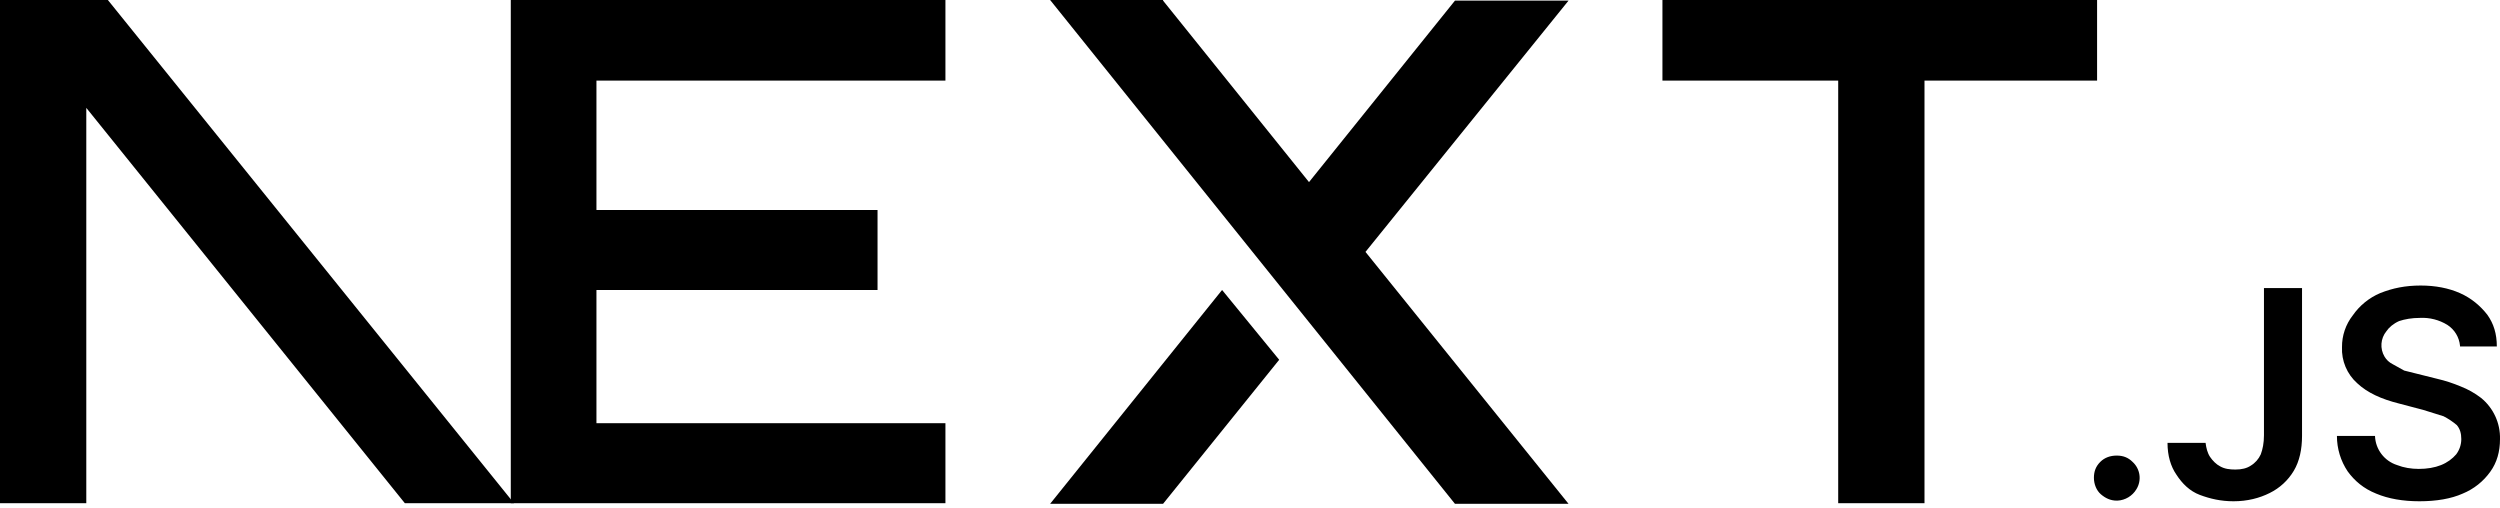
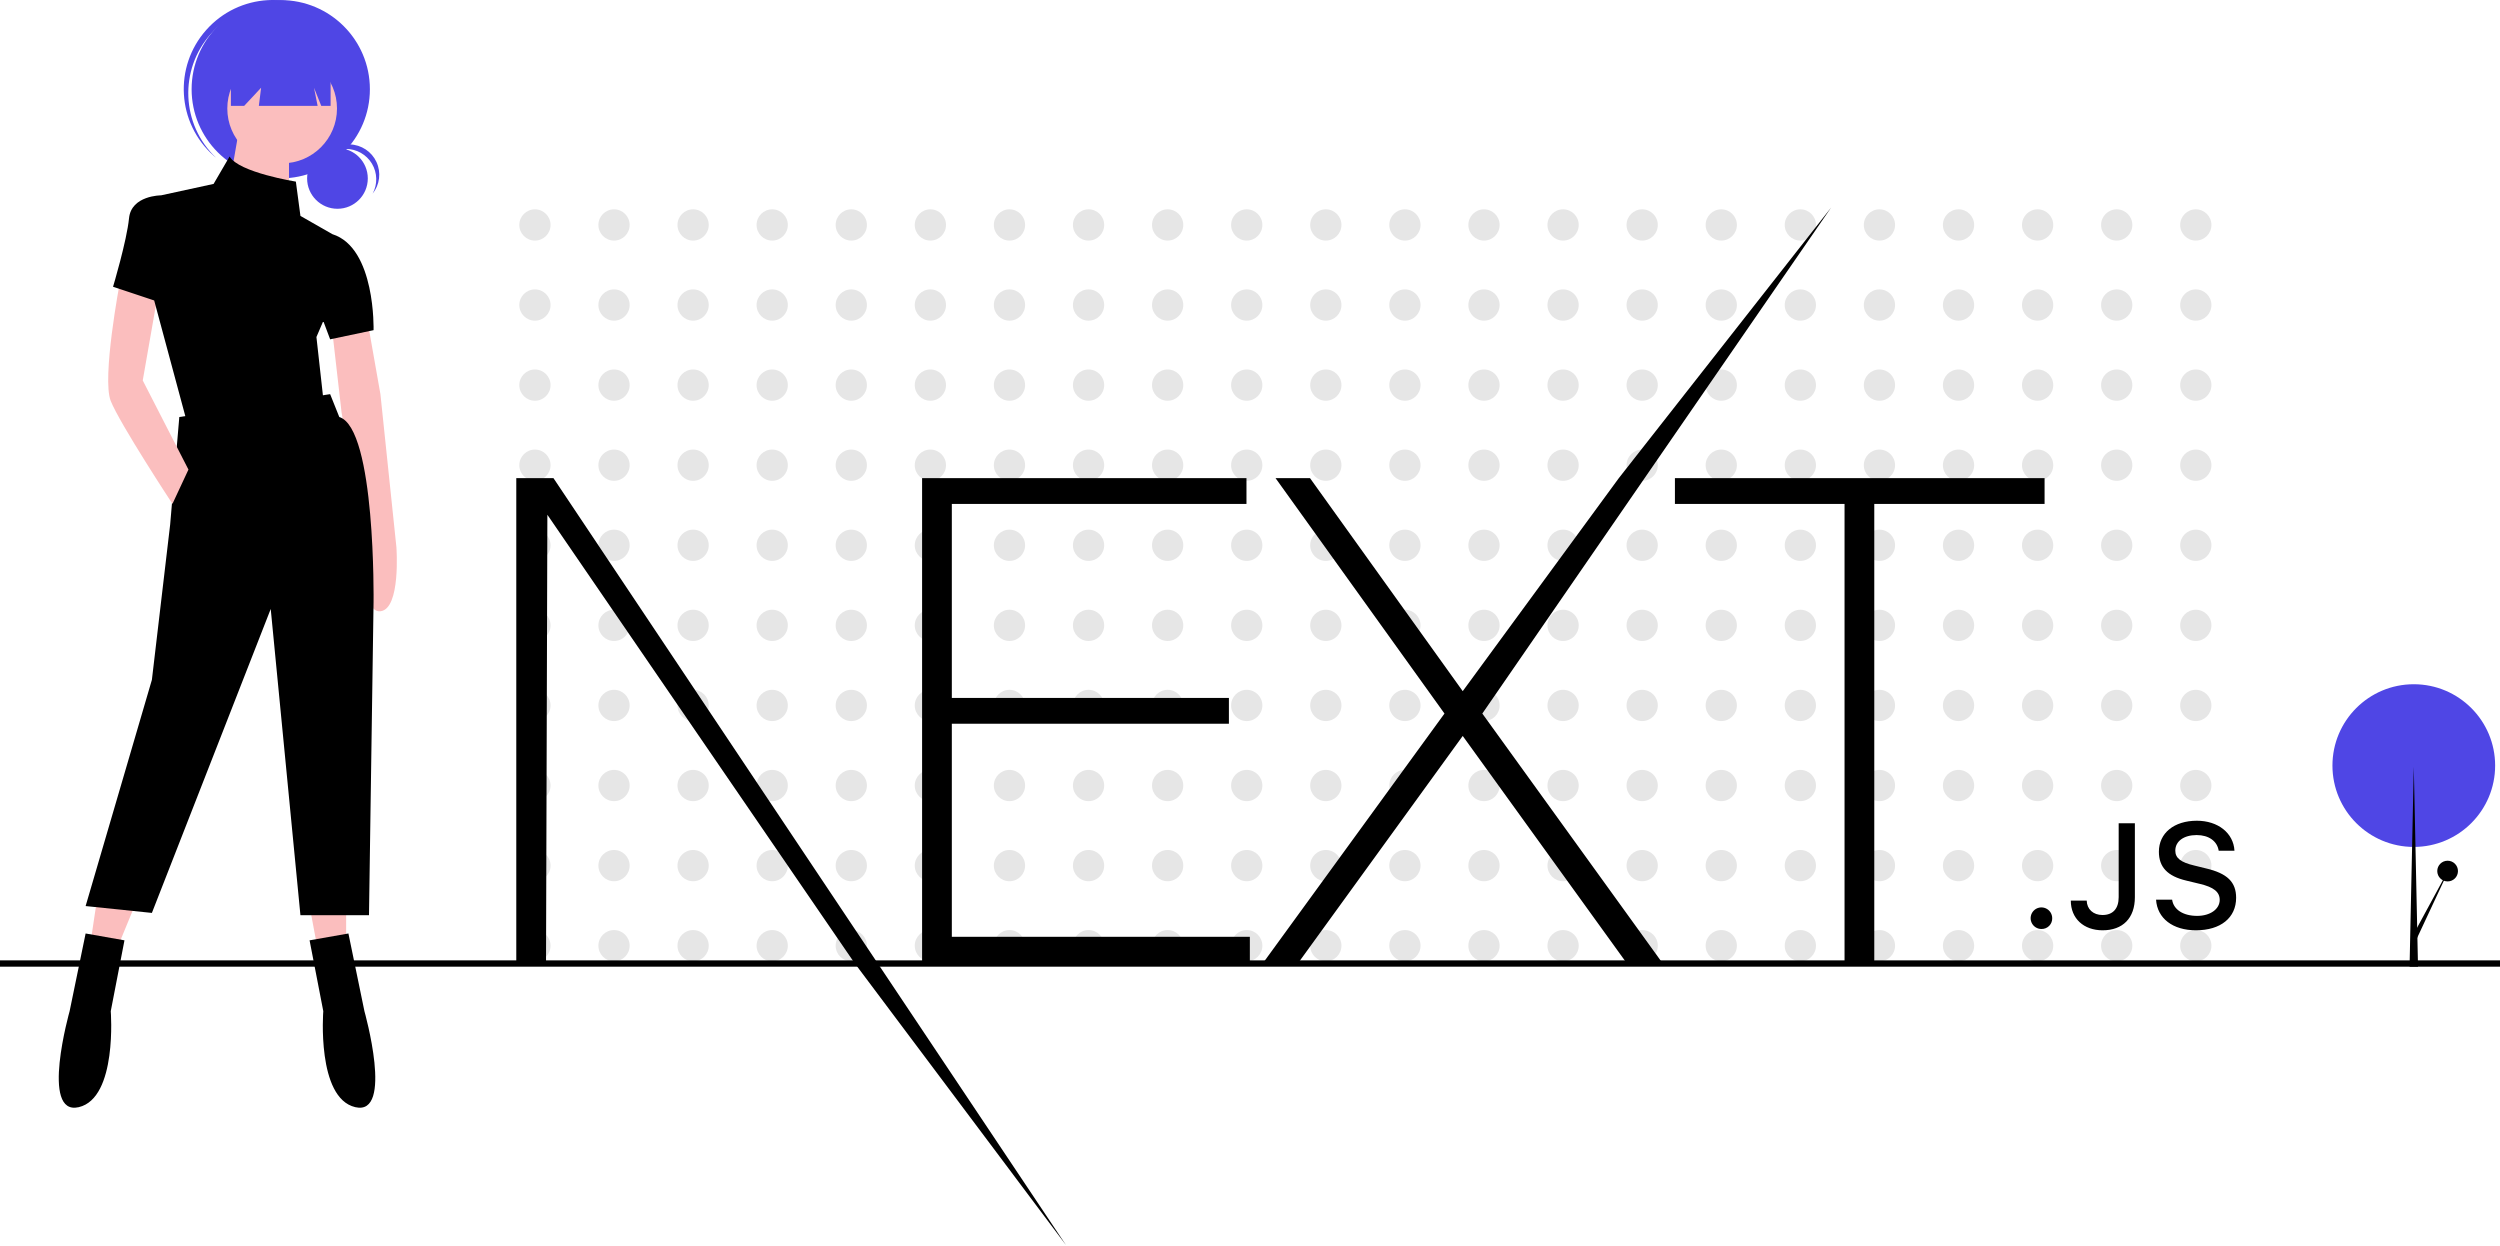
- <svg xmlns="http://www.w3.org/2000/svg" fill="none" viewBox="0 0 394 80">
-   <path fill="#000" d="M262 0h68.5v12.7h-27.2v66.6h-13.6V12.7H262V0ZM149 0v12.7H94v20.4h44.3v12.6H94v21h55v12.6H80.5V0h68.7zm34.3 0h-17.8l63.8 79.4h17.9l-32-39.7 32-39.6h-17.9l-23 28.6-23-28.6zm18.3 56.7-9-11-27.1 33.7h17.8l18.3-22.7z" />
-   <path fill="#000" d="M81 79.3 17 0H0v79.3h13.6V17l50.2 62.3H81Zm252.6-.4c-1 0-1.8-.4-2.5-1s-1.1-1.6-1.1-2.6.3-1.8 1-2.5 1.6-1 2.6-1 1.8.3 2.5 1a3.4 3.4 0 0 1 .6 4.3 3.7 3.7 0 0 1-3 1.8zm23.2-33.5h6v23.3c0 2.1-.4 4-1.3 5.5a9.1 9.1 0 0 1-3.8 3.5c-1.6.8-3.5 1.3-5.7 1.3-2 0-3.7-.4-5.3-1s-2.8-1.8-3.7-3.2c-.9-1.3-1.4-3-1.4-5h6c.1.8.3 1.6.7 2.2s1 1.2 1.6 1.5c.7.4 1.5.5 2.4.5 1 0 1.8-.2 2.4-.6a4 4 0 0 0 1.6-1.8c.3-.8.5-1.8.5-3V45.5zm30.9 9.1a4.4 4.4 0 0 0-2-3.3 7.5 7.5 0 0 0-4.3-1.1c-1.3 0-2.4.2-3.3.5-.9.4-1.6 1-2 1.6a3.5 3.5 0 0 0-.3 4c.3.5.7.9 1.3 1.2l1.8 1 2 .5 3.2.8c1.3.3 2.5.7 3.7 1.2a13 13 0 0 1 3.2 1.8 8.1 8.1 0 0 1 3 6.5c0 2-.5 3.7-1.5 5.1a10 10 0 0 1-4.4 3.5c-1.8.8-4.1 1.2-6.8 1.2-2.6 0-4.9-.4-6.8-1.2-2-.8-3.4-2-4.5-3.5a10 10 0 0 1-1.7-5.6h6a5 5 0 0 0 3.5 4.6c1 .4 2.2.6 3.4.6 1.3 0 2.5-.2 3.5-.6 1-.4 1.8-1 2.4-1.7a4 4 0 0 0 .8-2.4c0-.9-.2-1.6-.7-2.2a11 11 0 0 0-2.1-1.4l-3.2-1-3.8-1c-2.8-.7-5-1.7-6.6-3.2a7.2 7.2 0 0 1-2.4-5.7 8 8 0 0 1 1.7-5 10 10 0 0 1 4.3-3.5c2-.8 4-1.2 6.4-1.2 2.3 0 4.4.4 6.2 1.2 1.8.8 3.2 2 4.3 3.4 1 1.4 1.5 3 1.5 5h-5.8z" />
+ <svg xmlns="http://www.w3.org/2000/svg" data-name="Layer 1" width="888" height="442.25" viewBox="0 0 888 442.25">
+   <circle cx="190.009" cy="79.904" r="5.55" fill="#e6e6e6" />
+   <circle cx="218.101" cy="79.904" r="5.55" fill="#e6e6e6" />
+   <circle cx="246.194" cy="79.904" r="5.55" fill="#e6e6e6" />
+   <circle cx="274.286" cy="79.904" r="5.55" fill="#e6e6e6" />
+   <circle cx="302.378" cy="79.904" r="5.55" fill="#e6e6e6" />
+   <circle cx="330.471" cy="79.904" r="5.55" fill="#e6e6e6" />
+   <circle cx="358.563" cy="79.904" r="5.55" fill="#e6e6e6" />
+   <circle cx="386.655" cy="79.904" r="5.55" fill="#e6e6e6" />
+   <circle cx="414.747" cy="79.904" r="5.55" fill="#e6e6e6" />
+   <circle cx="442.84" cy="79.904" r="5.55" fill="#e6e6e6" />
+   <circle cx="470.932" cy="79.904" r="5.55" fill="#e6e6e6" />
+   <circle cx="499.024" cy="79.904" r="5.55" fill="#e6e6e6" />
+   <circle cx="527.116" cy="79.904" r="5.55" fill="#e6e6e6" />
+   <circle cx="555.209" cy="79.904" r="5.55" fill="#e6e6e6" />
+   <circle cx="583.301" cy="79.904" r="5.55" fill="#e6e6e6" />
+   <circle cx="611.393" cy="79.904" r="5.55" fill="#e6e6e6" />
+   <circle cx="639.485" cy="79.904" r="5.55" fill="#e6e6e6" />
+   <circle cx="667.578" cy="79.904" r="5.55" fill="#e6e6e6" />
+   <circle cx="695.67" cy="79.904" r="5.55" fill="#e6e6e6" />
+   <circle cx="723.762" cy="79.904" r="5.55" fill="#e6e6e6" />
+   <circle cx="751.854" cy="79.904" r="5.55" fill="#e6e6e6" />
+   <circle cx="779.947" cy="79.904" r="5.55" fill="#e6e6e6" />
+   <circle cx="190.009" cy="108.349" r="5.55" fill="#e6e6e6" />
+   <circle cx="218.101" cy="108.349" r="5.55" fill="#e6e6e6" />
+   <circle cx="246.194" cy="108.349" r="5.55" fill="#e6e6e6" />
+   <circle cx="274.286" cy="108.349" r="5.55" fill="#e6e6e6" />
+   <circle cx="302.378" cy="108.349" r="5.55" fill="#e6e6e6" />
+   <circle cx="330.471" cy="108.349" r="5.55" fill="#e6e6e6" />
+   <circle cx="358.563" cy="108.349" r="5.55" fill="#e6e6e6" />
+   <circle cx="386.655" cy="108.349" r="5.55" fill="#e6e6e6" />
+   <circle cx="414.747" cy="108.349" r="5.55" fill="#e6e6e6" />
+   <circle cx="442.84" cy="108.349" r="5.55" fill="#e6e6e6" />
+   <circle cx="470.932" cy="108.349" r="5.55" fill="#e6e6e6" />
+   <circle cx="499.024" cy="108.349" r="5.55" fill="#e6e6e6" />
+   <circle cx="527.116" cy="108.349" r="5.55" fill="#e6e6e6" />
+   <circle cx="555.209" cy="108.349" r="5.55" fill="#e6e6e6" />
+   <circle cx="583.301" cy="108.349" r="5.55" fill="#e6e6e6" />
+   <circle cx="611.393" cy="108.349" r="5.55" fill="#e6e6e6" />
+   <circle cx="639.485" cy="108.349" r="5.55" fill="#e6e6e6" />
+   <circle cx="667.578" cy="108.349" r="5.55" fill="#e6e6e6" />
+   <circle cx="695.67" cy="108.349" r="5.55" fill="#e6e6e6" />
+   <circle cx="723.762" cy="108.349" r="5.55" fill="#e6e6e6" />
+   <circle cx="751.854" cy="108.349" r="5.55" fill="#e6e6e6" />
+   <circle cx="779.947" cy="108.349" r="5.55" fill="#e6e6e6" />
+   <circle cx="190.009" cy="136.794" r="5.55" fill="#e6e6e6" />
+   <circle cx="218.101" cy="136.794" r="5.55" fill="#e6e6e6" />
+   <circle cx="246.194" cy="136.794" r="5.55" fill="#e6e6e6" />
+   <circle cx="274.286" cy="136.794" r="5.55" fill="#e6e6e6" />
+   <circle cx="302.378" cy="136.794" r="5.55" fill="#e6e6e6" />
+   <circle cx="330.471" cy="136.794" r="5.55" fill="#e6e6e6" />
+   <circle cx="358.563" cy="136.794" r="5.55" fill="#e6e6e6" />
+   <circle cx="386.655" cy="136.794" r="5.55" fill="#e6e6e6" />
+   <circle cx="414.747" cy="136.794" r="5.55" fill="#e6e6e6" />
+   <circle cx="442.84" cy="136.794" r="5.55" fill="#e6e6e6" />
+   <circle cx="470.932" cy="136.794" r="5.55" fill="#e6e6e6" />
+   <circle cx="499.024" cy="136.794" r="5.55" fill="#e6e6e6" />
+   <circle cx="527.116" cy="136.794" r="5.55" fill="#e6e6e6" />
+   <circle cx="555.209" cy="136.794" r="5.55" fill="#e6e6e6" />
+   <circle cx="583.301" cy="136.794" r="5.55" fill="#e6e6e6" />
+   <circle cx="611.393" cy="136.794" r="5.55" fill="#e6e6e6" />
+   <circle cx="639.485" cy="136.794" r="5.55" fill="#e6e6e6" />
+   <circle cx="667.578" cy="136.794" r="5.55" fill="#e6e6e6" />
+   <circle cx="695.67" cy="136.794" r="5.55" fill="#e6e6e6" />
+   <circle cx="723.762" cy="136.794" r="5.55" fill="#e6e6e6" />
+   <circle cx="751.854" cy="136.794" r="5.55" fill="#e6e6e6" />
+   <circle cx="779.947" cy="136.794" r="5.55" fill="#e6e6e6" />
+   <circle cx="190.009" cy="165.239" r="5.55" fill="#e6e6e6" />
+   <circle cx="218.101" cy="165.239" r="5.55" fill="#e6e6e6" />
+   <circle cx="246.194" cy="165.239" r="5.55" fill="#e6e6e6" />
+   <circle cx="274.286" cy="165.239" r="5.55" fill="#e6e6e6" />
+   <circle cx="302.378" cy="165.239" r="5.55" fill="#e6e6e6" />
+   <circle cx="330.471" cy="165.239" r="5.55" fill="#e6e6e6" />
+   <circle cx="358.563" cy="165.239" r="5.55" fill="#e6e6e6" />
+   <circle cx="386.655" cy="165.239" r="5.55" fill="#e6e6e6" />
+   <circle cx="414.747" cy="165.239" r="5.55" fill="#e6e6e6" />
+   <circle cx="442.84" cy="165.239" r="5.55" fill="#e6e6e6" />
+   <circle cx="470.932" cy="165.239" r="5.55" fill="#e6e6e6" />
+   <circle cx="499.024" cy="165.239" r="5.55" fill="#e6e6e6" />
+   <circle cx="527.116" cy="165.239" r="5.55" fill="#e6e6e6" />
+   <circle cx="555.209" cy="165.239" r="5.55" fill="#e6e6e6" />
+   <circle cx="583.301" cy="165.239" r="5.55" fill="#e6e6e6" />
+   <circle cx="611.393" cy="165.239" r="5.55" fill="#e6e6e6" />
+   <circle cx="639.485" cy="165.239" r="5.55" fill="#e6e6e6" />
+   <circle cx="667.578" cy="165.239" r="5.55" fill="#e6e6e6" />
+   <circle cx="695.67" cy="165.239" r="5.55" fill="#e6e6e6" />
+   <circle cx="723.762" cy="165.239" r="5.55" fill="#e6e6e6" />
+   <circle cx="751.854" cy="165.239" r="5.55" fill="#e6e6e6" />
+   <circle cx="779.947" cy="165.239" r="5.55" fill="#e6e6e6" />
+   <circle cx="190.009" cy="193.684" r="5.55" fill="#e6e6e6" />
+   <circle cx="218.101" cy="193.684" r="5.55" fill="#e6e6e6" />
+   <circle cx="246.194" cy="193.684" r="5.55" fill="#e6e6e6" />
+   <circle cx="274.286" cy="193.684" r="5.55" fill="#e6e6e6" />
+   <circle cx="302.378" cy="193.684" r="5.55" fill="#e6e6e6" />
+   <circle cx="330.471" cy="193.684" r="5.55" fill="#e6e6e6" />
+   <circle cx="358.563" cy="193.684" r="5.55" fill="#e6e6e6" />
+   <circle cx="386.655" cy="193.684" r="5.55" fill="#e6e6e6" />
+   <circle cx="414.747" cy="193.684" r="5.55" fill="#e6e6e6" />
+   <circle cx="442.84" cy="193.684" r="5.55" fill="#e6e6e6" />
+   <circle cx="470.932" cy="193.684" r="5.55" fill="#e6e6e6" />
+   <circle cx="499.024" cy="193.684" r="5.55" fill="#e6e6e6" />
+   <circle cx="527.116" cy="193.684" r="5.55" fill="#e6e6e6" />
+   <circle cx="555.209" cy="193.684" r="5.55" fill="#e6e6e6" />
+   <circle cx="583.301" cy="193.684" r="5.55" fill="#e6e6e6" />
+   <circle cx="611.393" cy="193.684" r="5.55" fill="#e6e6e6" />
+   <circle cx="639.485" cy="193.684" r="5.55" fill="#e6e6e6" />
+   <circle cx="667.578" cy="193.684" r="5.55" fill="#e6e6e6" />
+   <circle cx="695.67" cy="193.684" r="5.55" fill="#e6e6e6" />
+   <circle cx="723.762" cy="193.684" r="5.55" fill="#e6e6e6" />
+   <circle cx="751.854" cy="193.684" r="5.55" fill="#e6e6e6" />
+   <circle cx="779.947" cy="193.684" r="5.55" fill="#e6e6e6" />
+   <circle cx="190.009" cy="222.129" r="5.55" fill="#e6e6e6" />
+   <circle cx="218.101" cy="222.129" r="5.55" fill="#e6e6e6" />
+   <circle cx="246.194" cy="222.129" r="5.55" fill="#e6e6e6" />
+   <circle cx="274.286" cy="222.129" r="5.55" fill="#e6e6e6" />
+   <circle cx="302.378" cy="222.129" r="5.55" fill="#e6e6e6" />
+   <circle cx="330.471" cy="222.129" r="5.55" fill="#e6e6e6" />
+   <circle cx="358.563" cy="222.129" r="5.55" fill="#e6e6e6" />
+   <circle cx="386.655" cy="222.129" r="5.55" fill="#e6e6e6" />
+   <circle cx="414.747" cy="222.129" r="5.55" fill="#e6e6e6" />
+   <circle cx="442.84" cy="222.129" r="5.55" fill="#e6e6e6" />
+   <circle cx="470.932" cy="222.129" r="5.55" fill="#e6e6e6" />
+   <circle cx="499.024" cy="222.129" r="5.55" fill="#e6e6e6" />
+   <circle cx="527.116" cy="222.129" r="5.55" fill="#e6e6e6" />
+   <circle cx="555.209" cy="222.129" r="5.55" fill="#e6e6e6" />
+   <circle cx="583.301" cy="222.129" r="5.55" fill="#e6e6e6" />
+   <circle cx="611.393" cy="222.129" r="5.55" fill="#e6e6e6" />
+   <circle cx="639.485" cy="222.129" r="5.55" fill="#e6e6e6" />
+   <circle cx="667.578" cy="222.129" r="5.55" fill="#e6e6e6" />
+   <circle cx="695.67" cy="222.129" r="5.55" fill="#e6e6e6" />
+   <circle cx="723.762" cy="222.129" r="5.55" fill="#e6e6e6" />
+   <circle cx="751.854" cy="222.129" r="5.55" fill="#e6e6e6" />
+   <circle cx="779.947" cy="222.129" r="5.55" fill="#e6e6e6" />
+   <circle cx="190.009" cy="250.573" r="5.55" fill="#e6e6e6" />
+   <circle cx="218.101" cy="250.573" r="5.55" fill="#e6e6e6" />
+   <circle cx="246.194" cy="250.573" r="5.55" fill="#e6e6e6" />
+   <circle cx="274.286" cy="250.573" r="5.55" fill="#e6e6e6" />
+   <circle cx="302.378" cy="250.573" r="5.55" fill="#e6e6e6" />
+   <circle cx="330.471" cy="250.573" r="5.55" fill="#e6e6e6" />
+   <circle cx="358.563" cy="250.573" r="5.55" fill="#e6e6e6" />
+   <circle cx="386.655" cy="250.573" r="5.55" fill="#e6e6e6" />
+   <circle cx="414.747" cy="250.573" r="5.55" fill="#e6e6e6" />
+   <circle cx="442.84" cy="250.573" r="5.55" fill="#e6e6e6" />
+   <circle cx="470.932" cy="250.573" r="5.55" fill="#e6e6e6" />
+   <circle cx="499.024" cy="250.573" r="5.55" fill="#e6e6e6" />
+   <circle cx="527.116" cy="250.573" r="5.55" fill="#e6e6e6" />
+   <circle cx="555.209" cy="250.573" r="5.55" fill="#e6e6e6" />
+   <circle cx="583.301" cy="250.573" r="5.55" fill="#e6e6e6" />
+   <circle cx="611.393" cy="250.573" r="5.55" fill="#e6e6e6" />
+   <circle cx="639.485" cy="250.573" r="5.55" fill="#e6e6e6" />
+   <circle cx="667.578" cy="250.573" r="5.55" fill="#e6e6e6" />
+   <circle cx="695.67" cy="250.573" r="5.55" fill="#e6e6e6" />
+   <circle cx="723.762" cy="250.573" r="5.55" fill="#e6e6e6" />
+   <circle cx="751.854" cy="250.573" r="5.55" fill="#e6e6e6" />
+   <circle cx="779.947" cy="250.573" r="5.55" fill="#e6e6e6" />
+   <circle cx="190.009" cy="279.018" r="5.55" fill="#e6e6e6" />
+   <circle cx="218.101" cy="279.018" r="5.55" fill="#e6e6e6" />
+   <circle cx="246.194" cy="279.018" r="5.55" fill="#e6e6e6" />
+   <circle cx="274.286" cy="279.018" r="5.55" fill="#e6e6e6" />
+   <circle cx="302.378" cy="279.018" r="5.55" fill="#e6e6e6" />
+   <circle cx="330.471" cy="279.018" r="5.55" fill="#e6e6e6" />
+   <circle cx="358.563" cy="279.018" r="5.55" fill="#e6e6e6" />
+   <circle cx="386.655" cy="279.018" r="5.55" fill="#e6e6e6" />
+   <circle cx="414.747" cy="279.018" r="5.55" fill="#e6e6e6" />
+   <circle cx="442.84" cy="279.018" r="5.55" fill="#e6e6e6" />
+   <circle cx="470.932" cy="279.018" r="5.55" fill="#e6e6e6" />
+   <circle cx="499.024" cy="279.018" r="5.55" fill="#e6e6e6" />
+   <circle cx="527.116" cy="279.018" r="5.55" fill="#e6e6e6" />
+   <circle cx="555.209" cy="279.018" r="5.55" fill="#e6e6e6" />
+   <circle cx="583.301" cy="279.018" r="5.55" fill="#e6e6e6" />
+   <circle cx="611.393" cy="279.018" r="5.55" fill="#e6e6e6" />
+   <circle cx="639.485" cy="279.018" r="5.55" fill="#e6e6e6" />
+   <circle cx="667.578" cy="279.018" r="5.55" fill="#e6e6e6" />
+   <circle cx="695.67" cy="279.018" r="5.55" fill="#e6e6e6" />
+   <circle cx="723.762" cy="279.018" r="5.55" fill="#e6e6e6" />
+   <circle cx="751.854" cy="279.018" r="5.55" fill="#e6e6e6" />
+   <circle cx="779.947" cy="279.018" r="5.55" fill="#e6e6e6" />
+   <circle cx="190.009" cy="307.463" r="5.55" fill="#e6e6e6" />
+   <circle cx="218.101" cy="307.463" r="5.55" fill="#e6e6e6" />
+   <circle cx="246.194" cy="307.463" r="5.55" fill="#e6e6e6" />
+   <circle cx="274.286" cy="307.463" r="5.55" fill="#e6e6e6" />
+   <circle cx="302.378" cy="307.463" r="5.55" fill="#e6e6e6" />
+   <circle cx="330.471" cy="307.463" r="5.55" fill="#e6e6e6" />
+   <circle cx="358.563" cy="307.463" r="5.55" fill="#e6e6e6" />
+   <circle cx="386.655" cy="307.463" r="5.55" fill="#e6e6e6" />
+   <circle cx="414.747" cy="307.463" r="5.55" fill="#e6e6e6" />
+   <circle cx="442.84" cy="307.463" r="5.55" fill="#e6e6e6" />
+   <circle cx="470.932" cy="307.463" r="5.55" fill="#e6e6e6" />
+   <circle cx="499.024" cy="307.463" r="5.55" fill="#e6e6e6" />
+   <circle cx="527.116" cy="307.463" r="5.55" fill="#e6e6e6" />
+   <circle cx="555.209" cy="307.463" r="5.55" fill="#e6e6e6" />
+   <circle cx="583.301" cy="307.463" r="5.55" fill="#e6e6e6" />
+   <circle cx="611.393" cy="307.463" r="5.55" fill="#e6e6e6" />
+   <circle cx="639.485" cy="307.463" r="5.55" fill="#e6e6e6" />
+   <circle cx="667.578" cy="307.463" r="5.55" fill="#e6e6e6" />
+   <circle cx="695.67" cy="307.463" r="5.55" fill="#e6e6e6" />
+   <circle cx="723.762" cy="307.463" r="5.55" fill="#e6e6e6" />
+   <circle cx="751.854" cy="307.463" r="5.55" fill="#e6e6e6" />
+   <circle cx="779.947" cy="307.463" r="5.55" fill="#e6e6e6" />
+   <circle cx="190.009" cy="335.908" r="5.55" fill="#e6e6e6" />
+   <circle cx="218.101" cy="335.908" r="5.55" fill="#e6e6e6" />
+   <circle cx="246.194" cy="335.908" r="5.55" fill="#e6e6e6" />
+   <circle cx="274.286" cy="335.908" r="5.55" fill="#e6e6e6" />
+   <circle cx="302.378" cy="335.908" r="5.55" fill="#e6e6e6" />
+   <circle cx="330.471" cy="335.908" r="5.55" fill="#e6e6e6" />
+   <circle cx="358.563" cy="335.908" r="5.55" fill="#e6e6e6" />
+   <circle cx="386.655" cy="335.908" r="5.55" fill="#e6e6e6" />
+   <circle cx="414.747" cy="335.908" r="5.55" fill="#e6e6e6" />
+   <circle cx="442.84" cy="335.908" r="5.55" fill="#e6e6e6" />
+   <circle cx="470.932" cy="335.908" r="5.55" fill="#e6e6e6" />
+   <circle cx="499.024" cy="335.908" r="5.55" fill="#e6e6e6" />
+   <circle cx="527.116" cy="335.908" r="5.55" fill="#e6e6e6" />
+   <circle cx="555.209" cy="335.908" r="5.55" fill="#e6e6e6" />
+   <circle cx="583.301" cy="335.908" r="5.55" fill="#e6e6e6" />
+   <circle cx="611.393" cy="335.908" r="5.55" fill="#e6e6e6" />
+   <circle cx="639.485" cy="335.908" r="5.55" fill="#e6e6e6" />
+   <circle cx="667.578" cy="335.908" r="5.55" fill="#e6e6e6" />
+   <circle cx="695.67" cy="335.908" r="5.55" fill="#e6e6e6" />
+   <circle cx="723.762" cy="335.908" r="5.55" fill="#e6e6e6" />
+   <circle cx="751.854" cy="335.908" r="5.55" fill="#e6e6e6" />
+   <circle cx="779.947" cy="335.908" r="5.55" fill="#e6e6e6" />
+   <rect y="341.123" width="888" height="2.241" />
+   <circle cx="857.378" cy="271.935" r="28.894" fill="#4f46e5" />
+   <circle cx="869.392" cy="309.404" r="3.677" />
+   <path d="M483.528,398.704H598.747V407.862H494.09v68.924h98.416v9.158H494.09v75.672H599.947v9.158h-116.419Zm125.541,0h12.242l54.249,75.672,55.449-75.672,75.42-96.121L682.521,482.329l63.85,88.445H733.649l-58.09-80.492-58.33,80.492H604.748L669.079,482.329ZM750.932,407.862v-9.158H882.234V407.862h-60.49V570.774H811.182V407.862Zm-411.547-9.158h13.202L534.637,671.125,459.405,570.774,350.427,411.718l-.48,159.056H339.385ZM881.17,558.852a3.833,3.833,0,1,1,3.776-3.833A3.733,3.733,0,0,1,881.17,558.852Zm10.378-10.083h5.651c.077,3.061,2.312,5.119,5.6,5.119,3.673,0,5.754-2.212,5.754-6.353V521.298h5.754v26.262c0,7.459-4.316,11.755-11.457,11.755C896.146,559.315,891.548,555.148,891.548,548.769Zm30.287-.334h5.703c.488,3.524,3.93,5.762,8.888,5.762,4.624,0,8.015-2.392,8.015-5.685,0-2.829-2.158-4.527-7.064-5.685l-4.778-1.157c-6.705-1.569-9.762-4.81-9.762-10.263,0-6.611,5.395-11.009,13.486-11.009,7.527,0,13.024,4.398,13.358,10.649h-5.6c-.539-3.421-3.519-5.556-7.835-5.556-4.547,0-7.578,2.186-7.578,5.53,0,2.649,1.952,4.167,6.782,5.299l4.084,1.003c7.604,1.775,10.738,4.861,10.738,10.443,0,7.099-5.497,11.549-14.283,11.549C927.769,559.315,922.245,555.071,921.834,548.435Z" transform="translate(-156 -228.8752)" />
+   <circle cx="119.864" cy="63.38" r="10.778" fill="#4f46e5" />
+   <path d="M278.867,281.774a10.78,10.78,0,0,1,9.488,15.894A10.776,10.776,0,1,0,270.452,285.827,10.752,10.752,0,0,1,278.867,281.774Z" transform="translate(-156 -228.8752)" fill="#4f46e5" />
+   <circle cx="99.723" cy="31.696" r="31.661" fill="#4f46e5" />
+   <path d="M230.874,240.927a31.656,31.656,0,0,1,43.878-3.32c-.259-.246-.515-.494-.784-.733A31.661,31.661,0,0,0,231.897,284.2c.269.239.545.464.82.693A31.656,31.656,0,0,1,230.874,240.927Z" transform="translate(-156 -228.8752)" fill="#4f46e5" />
+   <path d="M286.254,341.281l4.87,27.599,5.682,54.386s1.623,21.917-5.682,22.728-5.682-24.352-5.682-24.352L277.325,375.374l-3.247-28.41Z" transform="translate(-156 -228.8752)" fill="#fbbebe" />
+   <circle cx="100.22" cy="38.539" r="19.481" fill="#fbbebe" />
+   <polygon points="84.797 46.656 81.55 65.326 102.655 70.196 102.655 52.338 84.797 46.656" fill="#fbbebe" />
+   <polygon points="34.47 319.397 32.035 335.631 41.776 336.443 47.458 322.644 34.47 319.397" fill="#fbbebe" />
+   <polygon points="109.961 321.832 112.396 334.82 122.948 334.82 122.948 322.644 109.961 321.832" fill="#fbbebe" />
+   <path d="M273.266,368.88l-53.574,8.117-3.247,38.151-6.494,55.198-23.54,80.361,23.54,2.435,42.21-107.96,10.552,108.772H287.066l1.623-111.207s.812-61.691-12.176-65.75Z" transform="translate(-156 -228.8752)" />
+   <path d="M200.211,562.883l-13.799-2.435-5.682,27.599s-10.552,37.34,3.247,34.093,11.364-34.093,11.364-34.093Z" transform="translate(-156 -228.8752)" />
+   <path d="M265.961,562.883l13.799-2.435,5.682,27.599s10.552,37.34-3.247,34.093-11.364-34.093-11.364-34.093Z" transform="translate(-156 -228.8752)" />
+   <path d="M198.587,329.105s-6.494,34.093-3.247,42.21,21.917,36.528,21.917,36.528l5.682-12.176-16.235-31.657,5.682-32.469Z" transform="translate(-156 -228.8752)" fill="#fbbebe" />
+   <path d="M262.714,305.565l-1.623-12.176s-20.293-3.247-23.54-8.929l-5.682,9.741-18.67,4.059s-10.552,0-11.364,8.117-5.682,24.352-5.682,24.352l14.611,4.87,11.364,42.21,48.704-7.306L268.396,348.587l2.435-5.682,2.435,6.494,15.423-3.247s.812-29.222-14.611-34.093Z" transform="translate(-156 -228.8752)" />
+   <polygon points="82.014 17.207 82.014 37.599 86.737 37.599 92.747 31.16 91.942 37.599 112.817 37.599 111.529 31.16 114.105 37.599 117.432 37.599 117.432 17.207 82.014 17.207" fill="#4f46e5" />
+   <polygon points="858.878 343.354 855.878 343.354 857.378 272.354 858.878 343.354" />
+   <polygon points="858 334.354 856.538 333.23 870.865 306.829 858 334.354" />
</svg>
